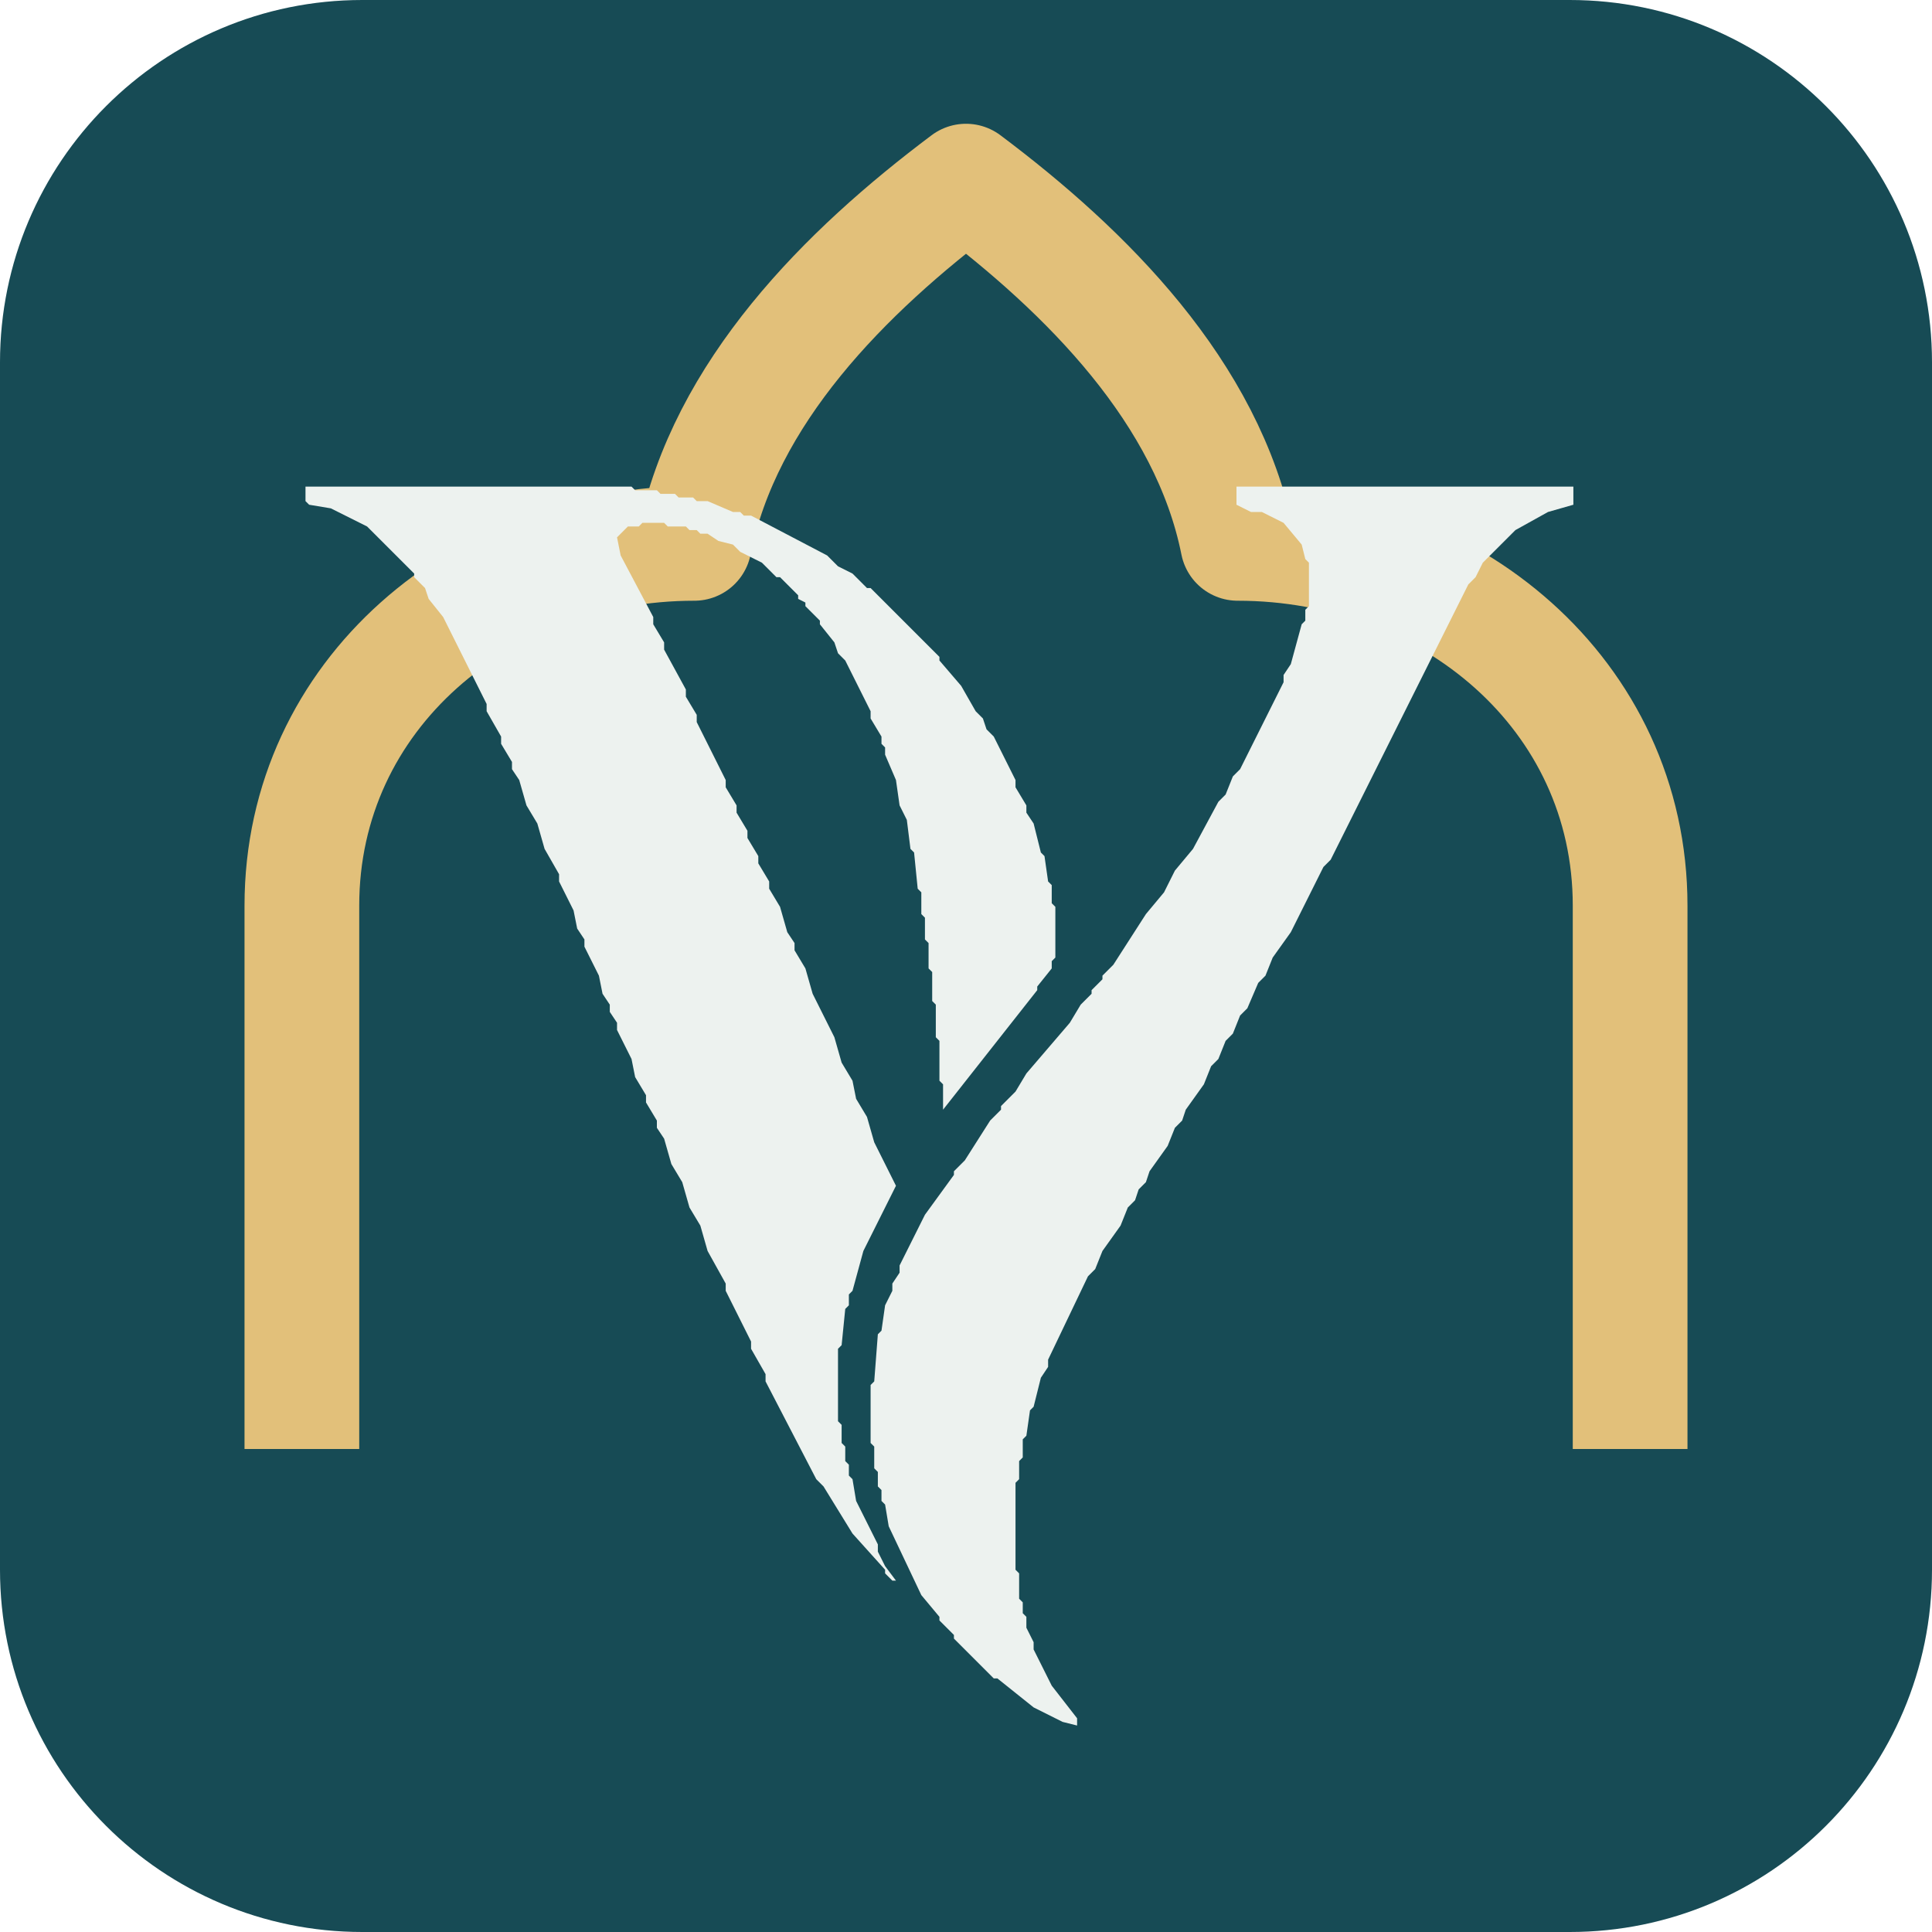
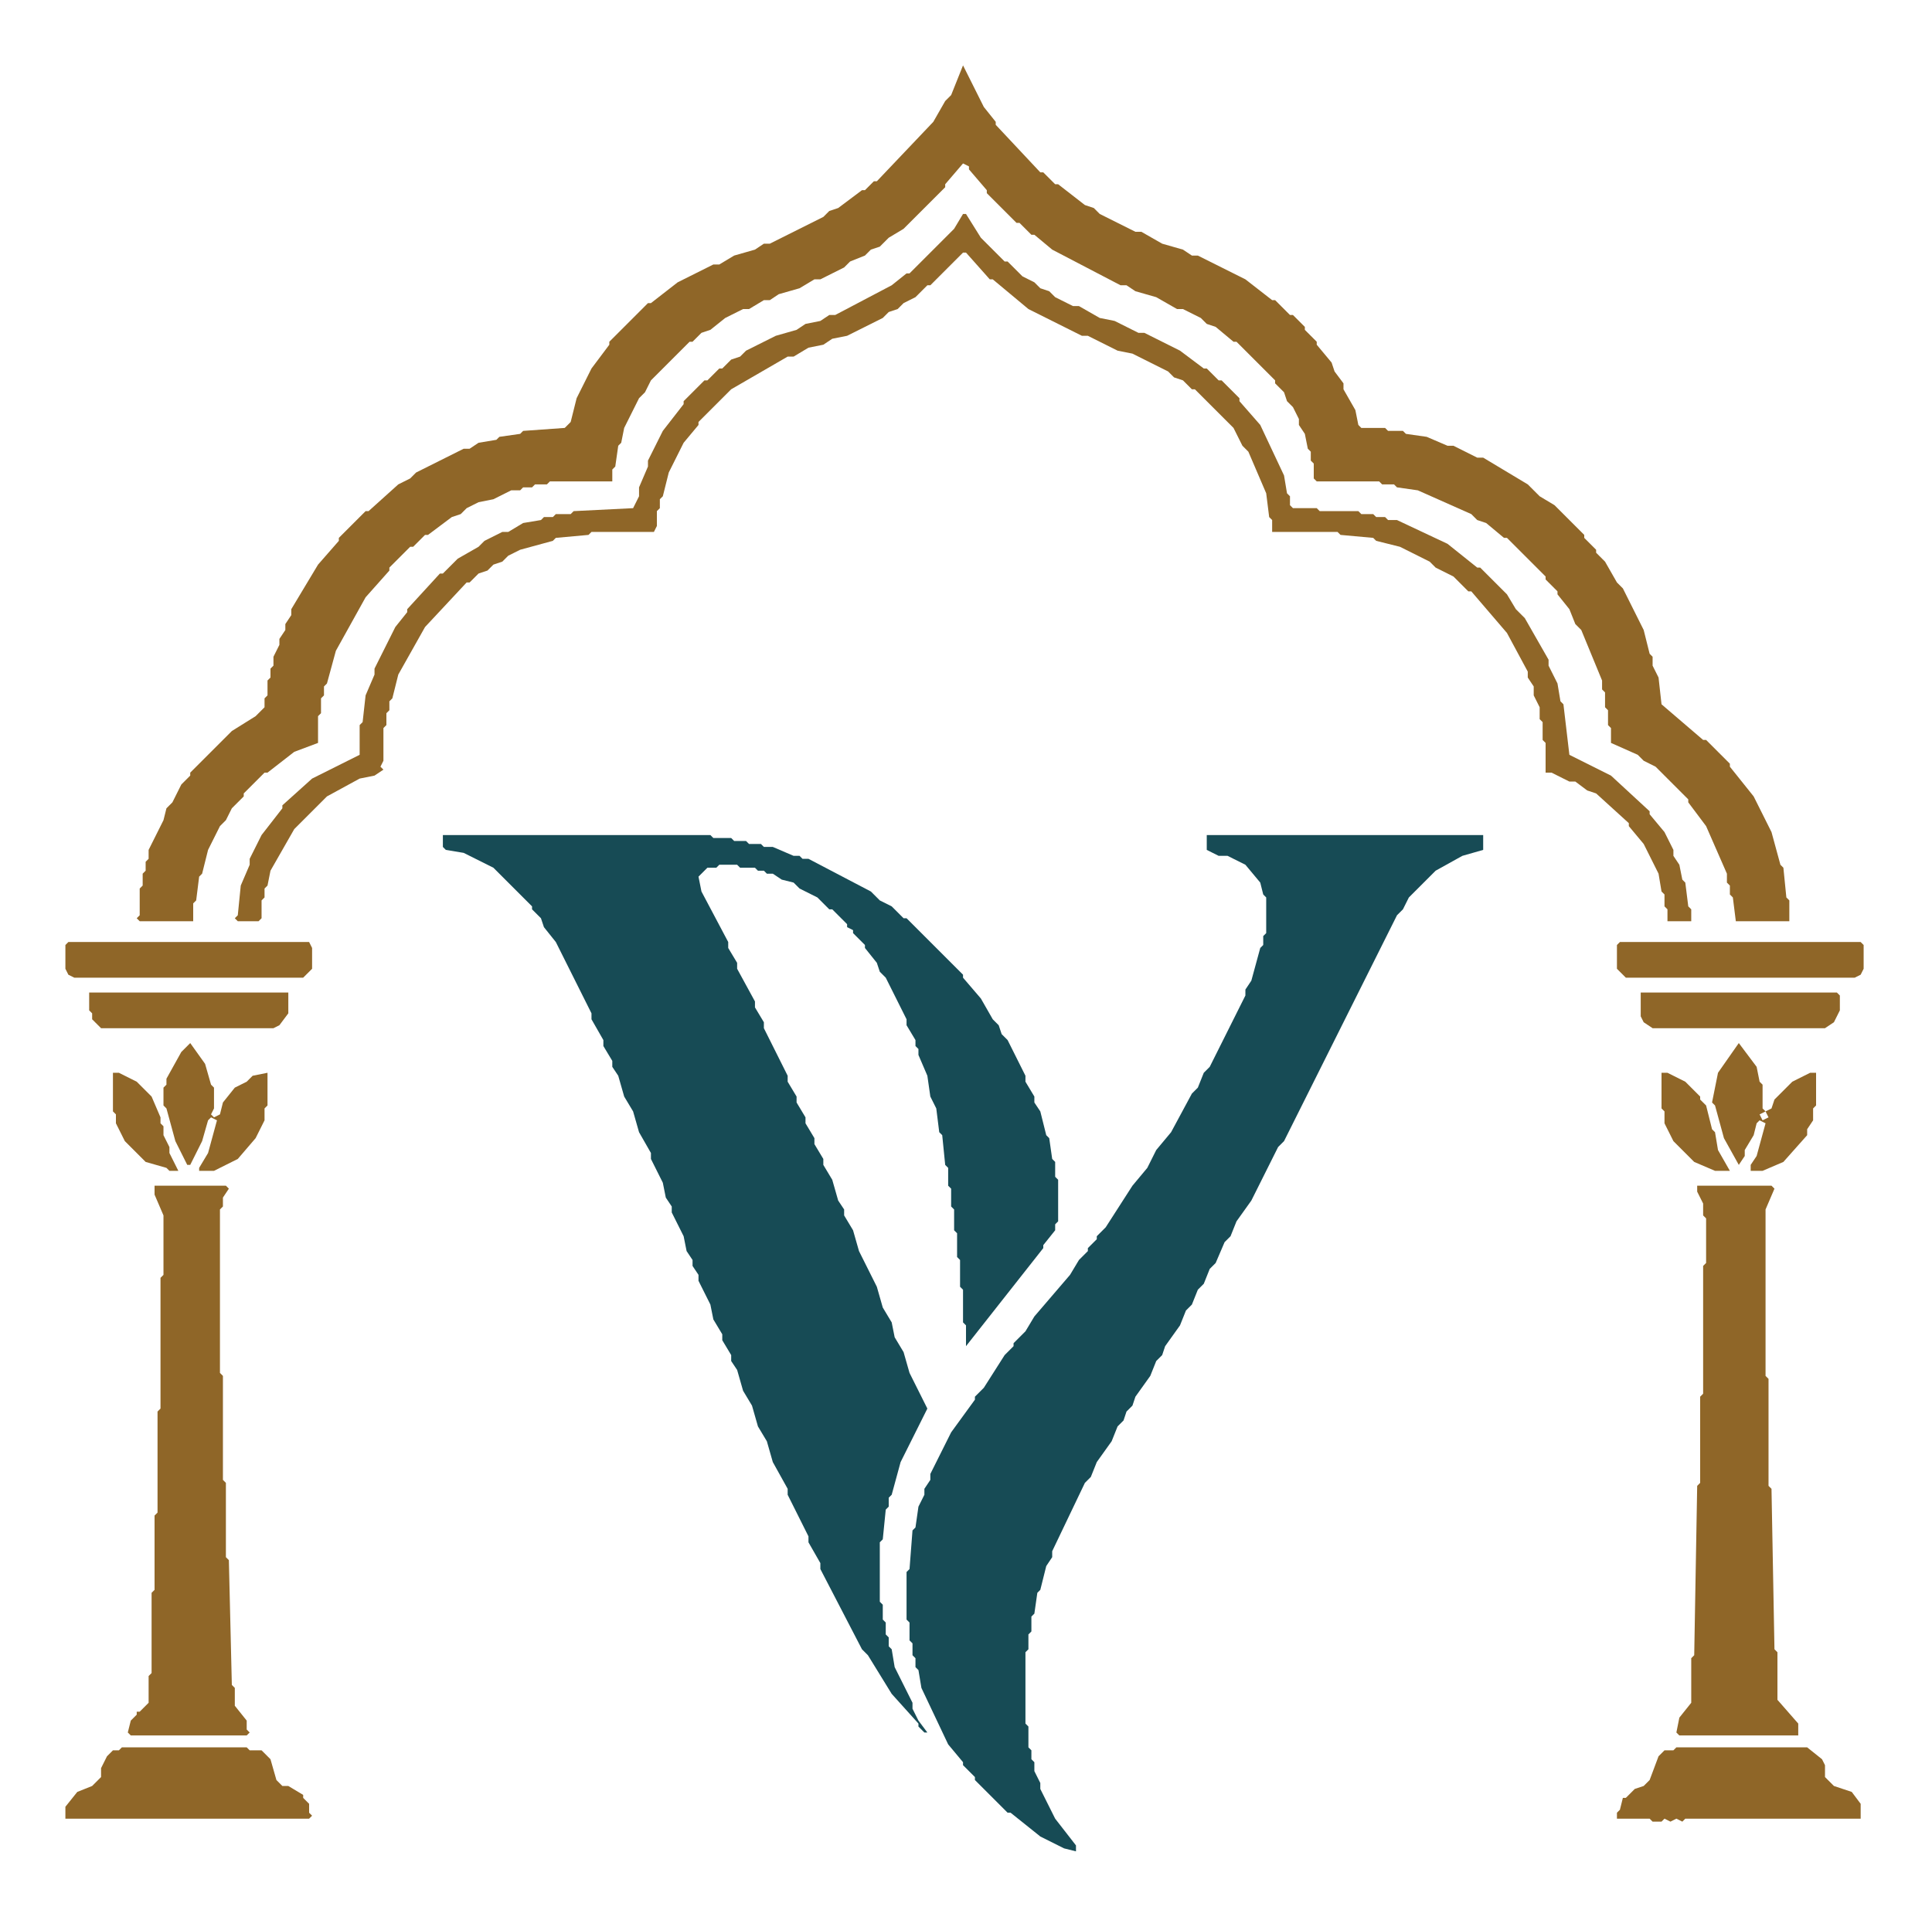
- <svg xmlns="http://www.w3.org/2000/svg" viewBox="0 0 32 32" role="img" aria-labelledby="title">
-   <rect width="32" height="32" rx="6" fill="#174B55" />
-   <path d="M5 24V15C5 11.5 8 9 11.5 9C12 6.5 14 4.5 16 3C18 4.5 20 6.5 20.5 9C24 9 27 11.5 27 15V24" fill="none" stroke="#E2C07A" stroke-width="1.9" stroke-linejoin="round" />
-   <path d="M831 414L738 414L738 419L742 421L745 421L751 424L756 430L757 434L758 435L758 447L757 448L757 451L756 452L753 463L751 466L751 468L739 492L737 494L735 499L733 501L726 514L721 520L718 526L713 532L704 546L701 549L701 550L698 553L698 554L695 557L692 562L680 576L677 581L673 585L673 586L670 589L663 600L660 603L660 604L652 615L645 629L645 631L643 634L643 636L641 640L640 647L639 648L638 661L637 662L637 678L638 679L638 685L639 686L639 690L640 691L640 694L641 695L642 701L651 720L656 726L656 727L660 731L660 732L671 743L672 743L682 751L690 755L694 756L694 754L687 745L682 735L682 733L680 729L680 726L679 725L679 722L678 721L678 714L677 713L677 689L678 688L678 683L679 682L679 677L680 676L681 669L682 668L684 660L686 657L686 655L697 632L699 630L701 625L706 618L708 613L710 611L711 608L713 606L714 603L719 596L721 591L723 589L724 586L729 579L731 574L733 572L735 567L737 565L739 560L741 558L744 551L746 549L748 544L753 537L762 519L764 517L802 441L804 439L806 435L815 426L824 421L831 419ZM481 414L481 418L482 419L488 420L498 425L511 438L511 439L514 442L515 445L519 450L531 474L531 476L535 483L535 485L538 490L538 492L540 495L542 502L545 507L547 514L551 521L551 523L555 531L556 536L558 539L558 541L562 549L563 554L565 557L565 559L567 562L567 564L571 572L572 577L575 582L575 584L578 589L578 591L580 594L582 601L585 606L587 613L590 618L592 625L597 634L597 636L604 650L604 652L608 659L608 661L622 688L624 690L632 703L641 713L641 714L643 716L644 716L641 712L639 708L639 706L633 694L632 688L631 687L631 684L630 683L630 679L629 678L629 673L628 672L628 652L629 651L630 641L631 640L631 637L632 636L635 625L644 607L638 595L636 588L633 583L632 578L629 573L627 566L621 554L619 547L616 542L616 540L614 537L612 530L609 525L609 523L606 518L606 516L603 511L603 509L600 504L600 502L597 497L597 495L589 479L589 477L586 472L586 470L580 459L580 457L577 452L577 450L568 433L567 428L570 425L573 425L574 424L580 424L581 425L586 425L587 426L589 426L590 427L592 427L595 429L599 430L601 432L607 435L611 439L612 439L617 444L617 445L619 446L619 447L623 451L623 452L627 457L628 460L630 462L637 476L637 478L640 483L640 485L641 486L641 488L644 495L645 502L647 506L648 514L649 515L650 525L651 526L651 532L652 533L652 539L653 540L653 547L654 548L654 556L655 557L655 566L656 567L656 578L657 579L657 586L683 553L683 552L687 547L687 545L688 544L688 530L687 529L687 524L686 523L685 516L684 515L682 507L680 504L680 502L677 497L677 495L671 483L669 481L668 478L666 476L662 469L656 462L656 461L637 442L636 442L632 438L628 436L625 433L604 422L602 422L601 421L599 421L592 418L589 418L588 417L584 417L583 416L579 416L578 415L572 415L571 414Z" transform="matrix(.06 0 0 .06 -23.8 -16.78)" fill="#EDF2EF" fill-rule="evenodd" />
+ <svg xmlns="http://www.w3.org/2000/svg" viewBox="332 133 650 646" role="img" aria-labelledby="title">
+   <path d="M876 743L876 745L887 745L888 746L891 746L892 745L894 746L896 745L898 746L899 745L958 745L958 740L955 736L949 734L946 731L946 727L945 725L940 721L896 721L895 722L892 722L890 724L887 732L885 734L882 735L879 738L878 738L877 742ZM354 741L354 745L436 745L437 744L436 743L436 740L434 738L434 737L429 734L427 734L425 732L423 725L420 722L416 722L415 721L373 721L372 722L370 722L368 724L366 728L366 731L363 734L358 736ZM903 532L903 534L905 538L905 542L906 543L906 558L905 559L905 602L904 603L904 632L903 633L902 690L901 691L901 706L897 711L896 716L897 717L937 717L937 713L930 705L930 689L929 688L928 634L927 633L927 597L926 596L926 540L929 533L928 532ZM384 532L384 535L387 542L387 562L386 563L386 607L385 608L385 642L384 643L384 668L383 669L383 696L382 697L382 706L379 709L378 709L378 710L376 712L375 716L376 717L415 717L416 716L415 715L415 712L411 707L411 701L410 700L409 658L408 657L408 632L407 631L407 596L406 595L406 540L407 539L407 536L409 533L408 532ZM891 494L891 506L892 507L892 511L895 517L902 524L909 527L914 527L910 520L909 514L908 513L906 505L904 503L904 502L899 497L893 494ZM370 494L370 507L371 508L371 511L374 517L381 524L388 526L389 527L392 527L389 521L389 519L387 515L387 512L386 511L386 509L383 502L378 497L372 494ZM917 484L910 494L908 504L909 505L912 516L917 525L919 522L919 520L922 515L923 511L924 510L926 511L923 522L921 525L921 527L925 527L932 524L940 515L940 513L942 510L942 506L943 505L943 494L941 494L935 497L929 503L928 506L926 507L925 506L925 498L924 497L923 492ZM924 508L926 507L927 509L925 510ZM396 484L393 487L388 496L388 498L387 499L387 505L388 506L391 517L395 525L396 525L400 517L402 510L403 509L405 510L402 521L399 526L399 527L404 527L412 523L418 516L421 510L421 506L422 505L422 494L417 495L415 497L411 499L407 504L406 508L404 509L403 508L404 506L404 499L403 498L401 491ZM884 467L884 475L885 477L888 479L946 479L949 477L951 473L951 468L950 467ZM362 467L362 473L363 474L363 476L366 479L424 479L426 478L429 474L429 467ZM876 451L876 459L879 462L956 462L958 461L959 459L959 451L958 450L877 450ZM354 451L354 459L355 461L357 462L434 462L437 459L437 452L436 450L355 450ZM411 442L412 443L419 443L420 442L420 436L421 435L421 432L422 431L423 426L431 412L442 401L453 395L458 394L461 392L460 391L461 389L461 378L462 377L462 373L463 372L463 369L464 368L466 360L475 344L489 329L490 329L493 326L496 325L498 323L501 322L503 320L507 318L518 315L519 314L530 313L531 312L552 312L553 310L553 305L554 304L554 301L555 300L557 292L562 282L567 276L567 275L578 264L597 253L599 253L604 250L609 249L612 247L617 246L629 240L631 238L634 237L636 235L640 233L644 229L645 229L656 218L657 218L665 227L666 227L678 237L696 246L698 246L708 251L713 252L725 258L727 260L730 261L733 264L734 264L747 277L750 283L752 285L758 299L759 307L760 308L760 312L782 312L783 313L794 314L795 315L803 317L813 322L815 324L821 327L826 332L827 332L839 346L846 359L846 361L848 364L848 367L850 371L850 375L851 376L851 382L852 383L852 393L854 393L860 396L862 396L866 399L869 400L880 410L880 411L885 417L890 427L891 433L892 434L892 438L893 439L893 443L901 443L901 439L900 438L899 430L898 429L897 424L895 421L895 419L892 413L887 407L887 406L874 394L860 387L858 370L857 369L856 363L853 357L853 355L845 341L842 338L839 333L830 324L829 324L819 316L802 308L799 308L798 307L795 307L794 306L790 306L789 305L776 305L775 304L767 304L766 303L766 300L765 299L764 293L756 276L749 268L749 267L743 261L742 261L738 257L737 257L729 251L717 245L715 245L707 241L702 240L695 236L693 236L687 233L685 231L682 230L680 228L676 226L671 221L670 221L662 213L657 205L656 205L653 210L638 225L637 225L632 229L613 239L611 239L608 241L603 242L600 244L593 246L583 251L581 253L578 254L575 257L574 257L570 261L569 261L562 268L562 269L555 278L550 288L550 290L547 297L547 300L545 304L525 305L524 306L519 306L518 307L515 307L514 308L508 309L503 312L501 312L495 315L493 317L486 321L481 326L480 326L469 338L469 339L465 344L458 358L458 360L455 367L454 376L453 377L453 387L437 395L427 404L427 405L420 414L416 422L416 424L413 431L412 441ZM378 442L379 443L397 443L397 437L398 436L399 428L400 427L402 419L406 411L408 409L410 405L414 401L414 400L421 393L422 393L431 386L439 383L439 374L440 373L440 368L441 367L441 364L442 363L445 352L455 334L463 325L463 324L470 317L471 317L475 313L476 313L484 307L487 306L489 304L493 302L498 301L504 298L507 298L508 297L511 297L512 296L516 296L517 295L538 295L538 291L539 290L540 283L541 282L542 277L547 267L549 265L551 261L564 248L565 248L568 245L571 244L576 240L582 237L584 237L589 234L591 234L594 232L601 230L606 227L608 227L616 223L618 221L623 219L625 217L628 216L631 213L636 210L650 196L650 195L656 188L658 189L658 190L664 197L664 198L674 208L675 208L679 212L680 212L686 217L709 229L711 229L714 231L721 233L728 237L730 237L736 240L738 242L741 243L747 248L748 248L761 261L761 262L764 265L765 268L767 270L769 274L769 276L771 279L772 284L773 285L773 288L774 289L774 294L775 295L796 295L797 296L801 296L802 297L809 298L827 306L829 308L832 309L838 314L839 314L852 327L852 328L856 332L856 333L860 338L862 343L864 345L871 362L871 365L872 366L872 371L873 372L873 377L874 378L874 383L883 387L885 389L889 391L900 402L900 403L906 411L913 427L913 430L914 431L914 434L915 435L916 443L934 443L934 436L933 435L932 425L931 424L928 413L922 401L914 391L914 390L906 382L905 382L891 370L890 361L888 357L888 354L887 353L885 345L878 331L876 329L872 322L869 319L869 318L865 314L865 313L855 303L850 300L846 296L831 287L829 287L821 283L819 283L812 280L805 279L804 278L799 278L798 277L790 277L789 276L788 271L784 264L784 262L781 258L780 255L775 249L775 248L771 244L771 243L767 239L766 239L761 234L760 234L751 227L735 219L733 219L730 217L723 215L716 211L714 211L702 205L700 203L697 202L688 195L687 195L683 191L682 191L667 175L667 174L663 169L656 155L652 165L650 167L646 174L627 194L626 194L623 197L622 197L614 203L611 204L609 206L591 215L589 215L586 217L579 219L574 222L572 222L560 228L551 235L550 235L537 248L537 249L531 257L526 267L524 275L522 277L508 278L507 279L500 280L499 281L493 282L490 284L488 284L472 292L470 294L466 296L456 305L455 305L446 314L446 315L439 323L430 338L430 340L428 343L428 345L426 348L426 350L424 354L424 357L423 358L423 361L422 362L422 367L421 368L421 371L418 374L410 379L396 393L396 394L393 397L390 403L388 405L387 409L382 419L382 422L381 423L381 426L380 427L380 431L379 432L379 441Z" fill="#8F6628" fill-rule="evenodd" />
+   <path d="M831 414L738 414L738 419L742 421L745 421L751 424L756 430L757 434L758 435L758 447L757 448L757 451L756 452L753 463L751 466L751 468L739 492L737 494L735 499L733 501L726 514L721 520L718 526L713 532L704 546L701 549L701 550L698 553L698 554L695 557L692 562L680 576L677 581L673 585L673 586L670 589L663 600L660 603L660 604L652 615L645 629L645 631L643 634L643 636L641 640L640 647L639 648L638 661L637 662L637 678L638 679L638 685L639 686L639 690L640 691L640 694L641 695L642 701L651 720L656 726L656 727L660 731L660 732L671 743L672 743L682 751L690 755L694 756L694 754L687 745L682 735L682 733L680 729L680 726L679 725L679 722L678 721L678 714L677 713L677 689L678 688L678 683L679 682L679 677L680 676L681 669L682 668L684 660L686 657L686 655L697 632L699 630L701 625L706 618L708 613L710 611L711 608L713 606L714 603L719 596L721 591L723 589L724 586L729 579L731 574L733 572L735 567L737 565L739 560L741 558L744 551L746 549L748 544L753 537L762 519L764 517L802 441L804 439L806 435L815 426L824 421L831 419ZM481 414L481 418L482 419L488 420L498 425L511 438L511 439L514 442L515 445L519 450L531 474L531 476L535 483L535 485L538 490L538 492L540 495L542 502L545 507L547 514L551 521L551 523L555 531L556 536L558 539L558 541L562 549L563 554L565 557L565 559L567 562L567 564L571 572L572 577L575 582L575 584L578 589L578 591L580 594L582 601L585 606L587 613L590 618L592 625L597 634L597 636L604 650L604 652L608 659L608 661L622 688L624 690L632 703L641 713L641 714L643 716L644 716L641 712L639 708L639 706L633 694L632 688L631 687L631 684L630 683L630 679L629 678L629 673L628 672L628 652L629 651L630 641L631 640L631 637L632 636L635 625L644 607L638 595L636 588L633 583L632 578L629 573L627 566L621 554L619 547L616 542L616 540L614 537L612 530L609 525L609 523L606 518L606 516L603 511L603 509L600 504L600 502L597 497L597 495L589 479L589 477L586 472L586 470L580 459L580 457L577 452L577 450L568 433L567 428L570 425L573 425L574 424L580 424L581 425L586 425L587 426L589 426L590 427L592 427L595 429L599 430L601 432L607 435L611 439L612 439L617 444L617 445L619 446L619 447L623 451L623 452L627 457L628 460L630 462L637 476L637 478L640 483L640 485L641 486L641 488L644 495L645 502L647 506L648 514L649 515L650 525L651 526L651 532L652 533L652 539L653 540L653 547L654 548L654 556L655 557L655 566L656 567L656 578L657 579L657 586L683 553L683 552L687 547L687 545L688 544L688 530L687 529L687 524L686 523L685 516L684 515L682 507L680 504L680 502L677 497L677 495L671 483L669 481L668 478L666 476L662 469L656 462L656 461L637 442L636 442L632 438L628 436L625 433L604 422L602 422L601 421L599 421L592 418L589 418L588 417L584 417L583 416L579 416L578 415L572 415L571 414Z" fill="#174B55" fill-rule="evenodd" />
</svg>
